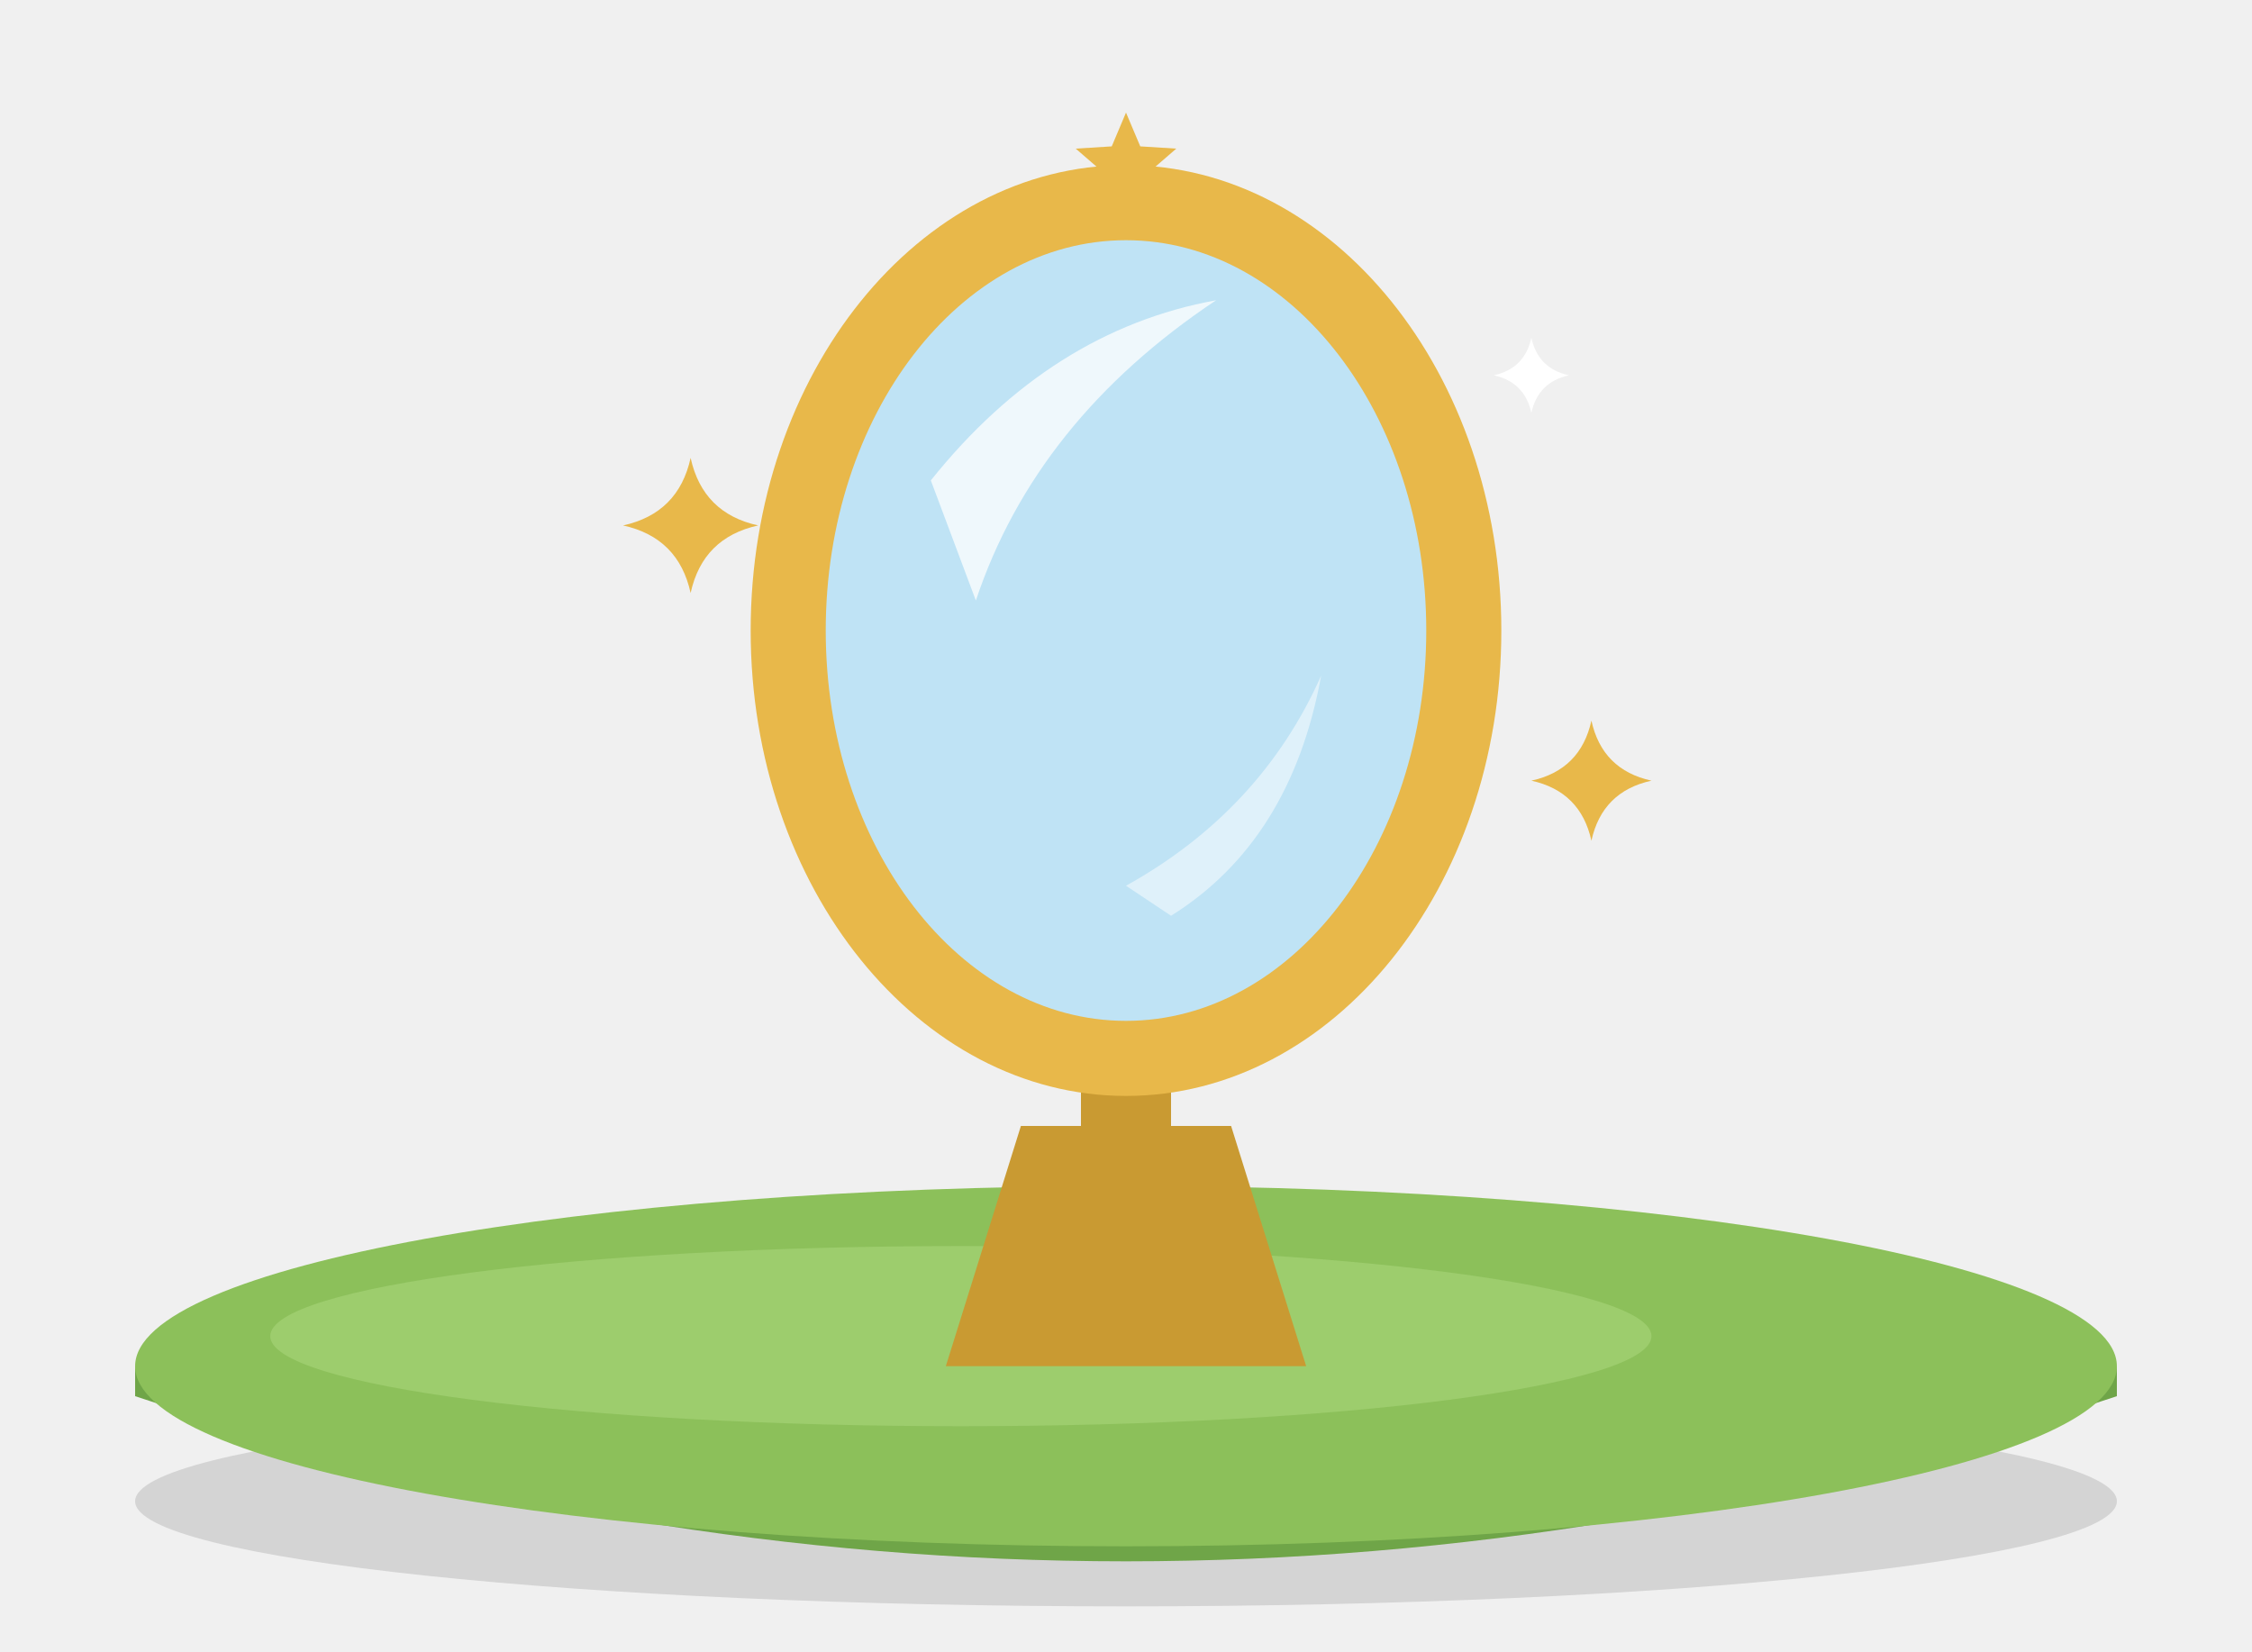
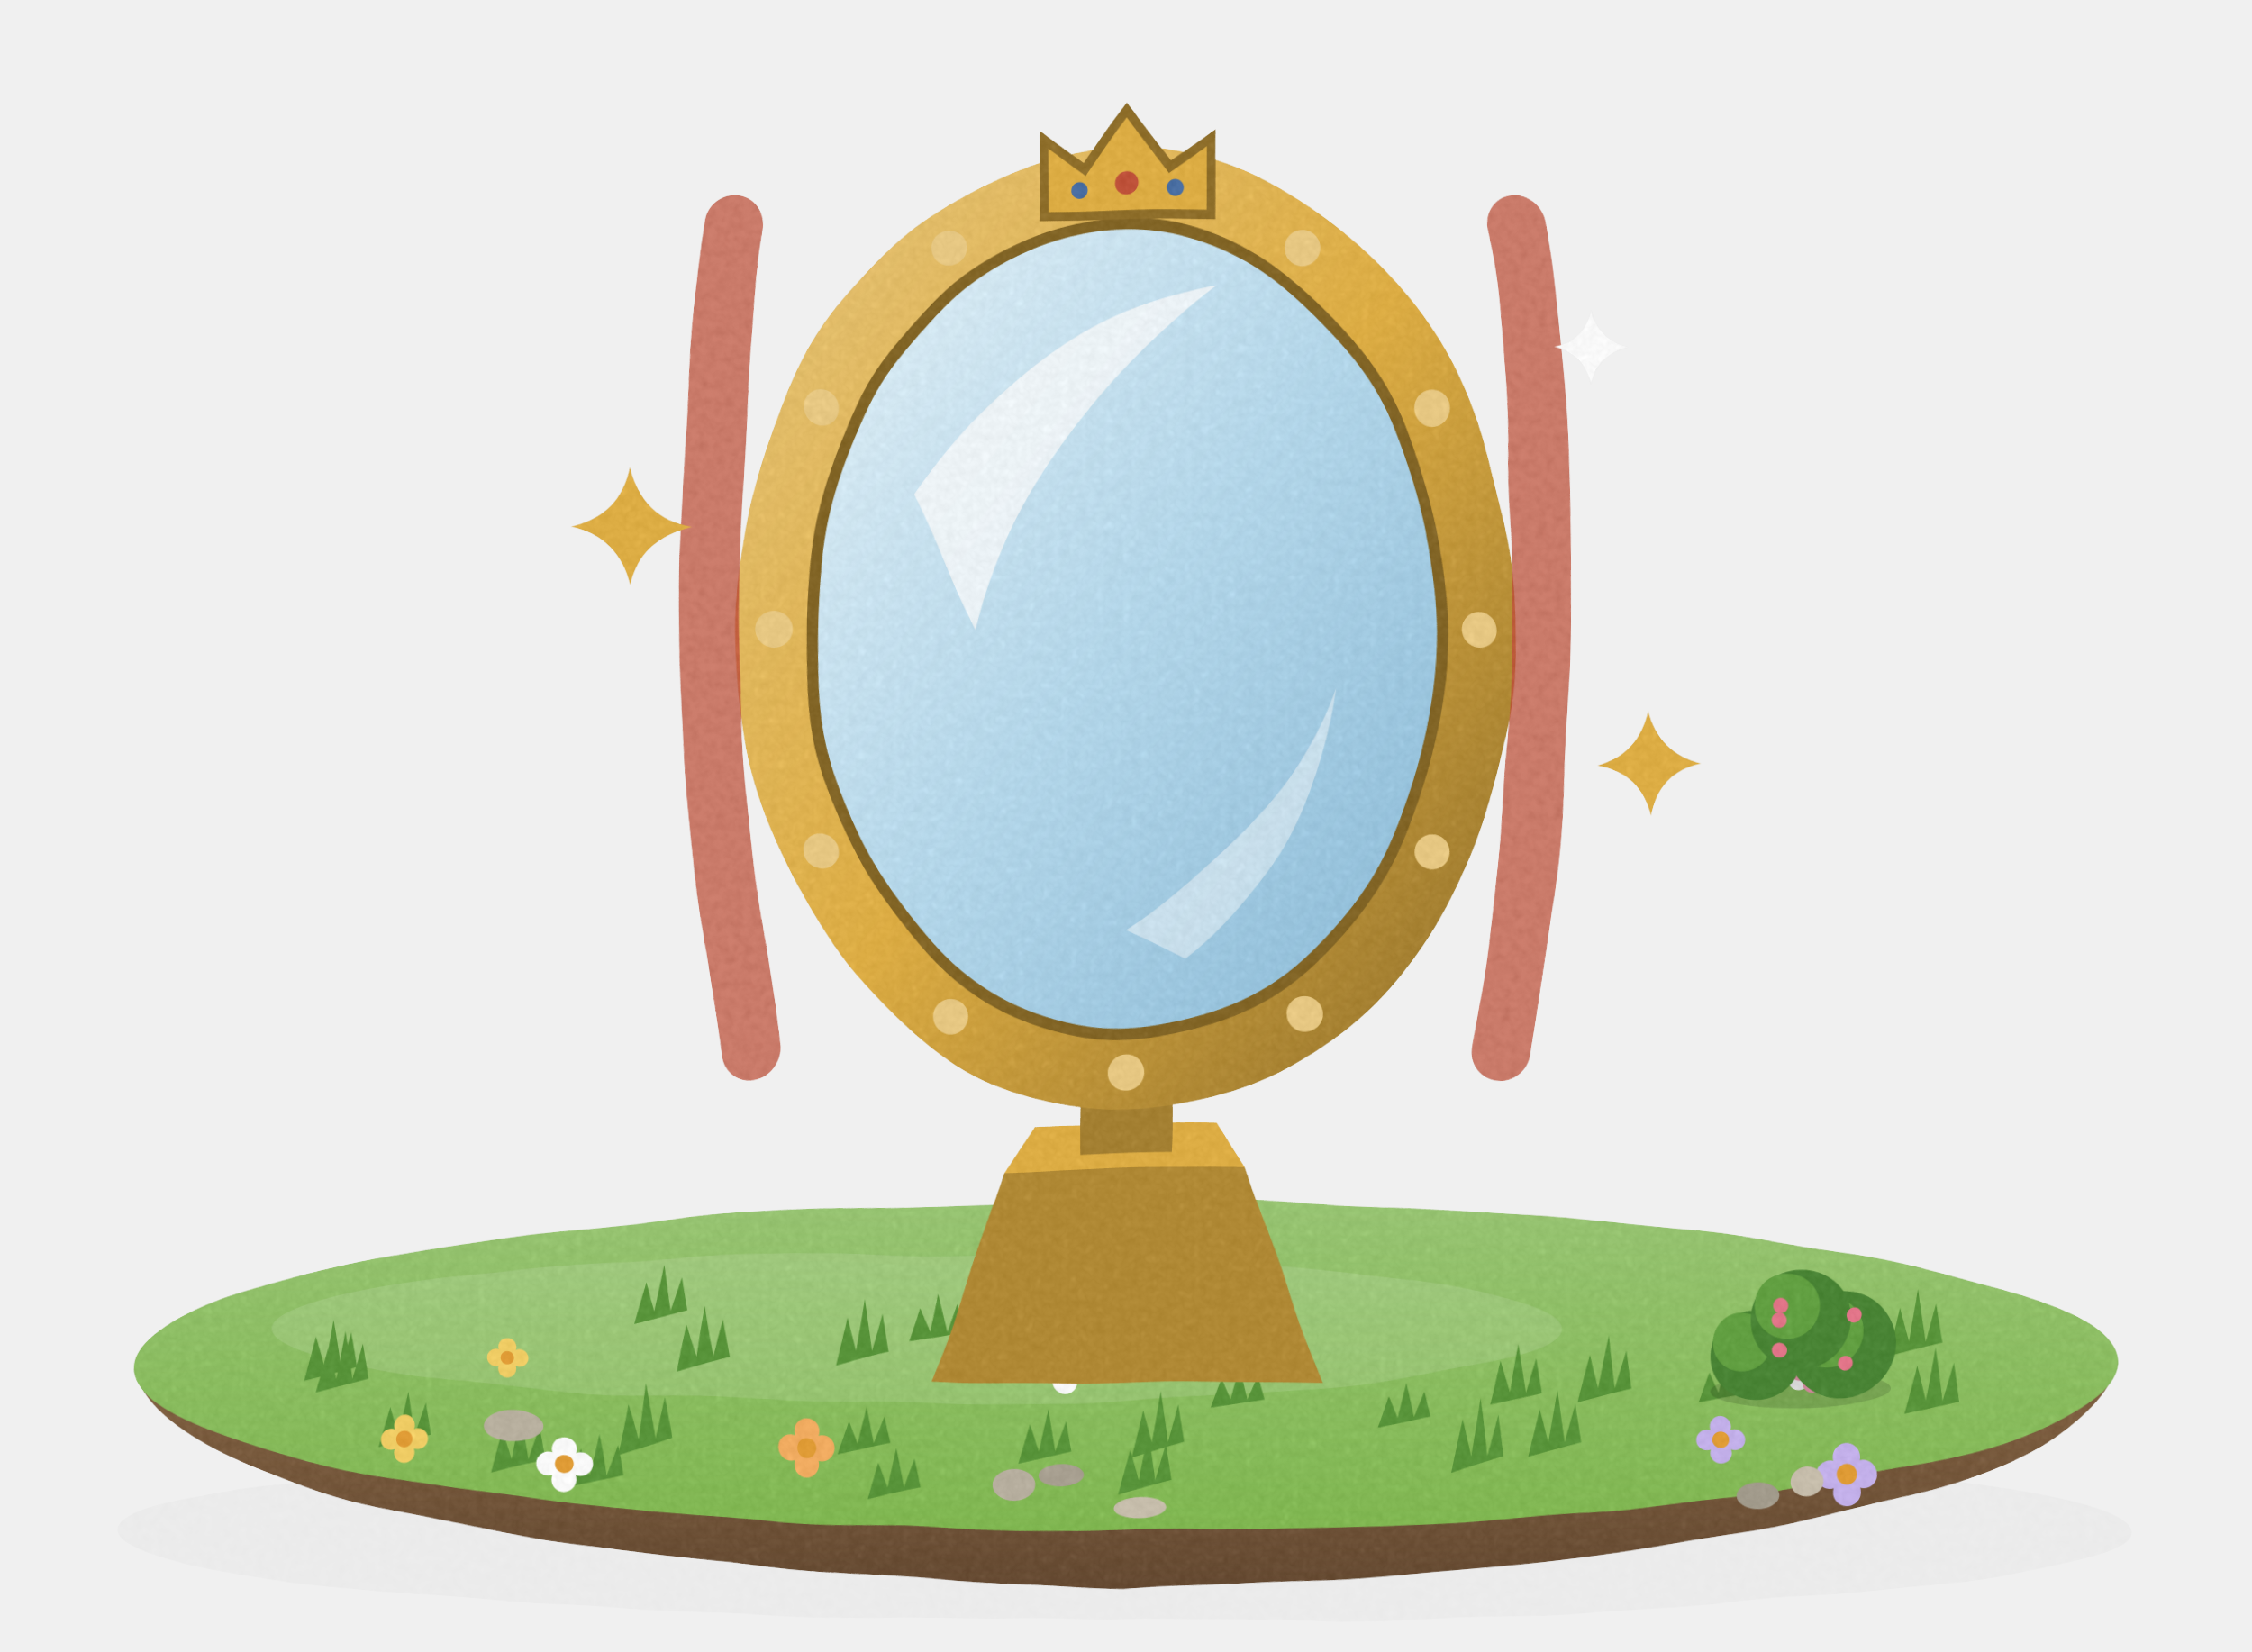
<svg xmlns="http://www.w3.org/2000/svg" viewBox="0 0 300 220" width="300" height="220">
-   <ellipse cx="150" cy="200" rx="132" ry="14" fill="#000" opacity="0.12" />
-   <path d="M18 182 Q150 222 282 182 L282 186 Q150 230 18 186 Z" fill="#6fa548" />
-   <ellipse cx="150" cy="182" rx="132" ry="24" fill="#8cc05a" />
-   <ellipse cx="128" cy="178" rx="92" ry="12" fill="#a8d57a" opacity="0.6" />
-   <path d="M126 182 L136 150 L164 150 L174 182 Z" fill="#c99a32" />
-   <rect x="144" y="134" width="12" height="20" fill="#c99a32" />
-   <ellipse cx="150" cy="84" rx="50" ry="62" fill="#e8b84a" />
-   <ellipse cx="150" cy="84" rx="40" ry="52" fill="#bfe3f5" />
-   <path d="M124 64 Q140 44 162 40 Q138 56 130 80 Z" fill="#fff" opacity="0.75" />
-   <path d="M150 118 Q168 108 176 90 Q172 112 156 122 Z" fill="#fff" opacity="0.5" />
-   <polygon points="150.0,15.0 151.9,19.5 156.7,19.8 153.0,23.0 154.1,27.7 150.0,25.1 145.9,27.7 147.0,23.0 143.3,19.8 148.1,19.5" fill="#e8b84a" />
-   <path d="M92 61 Q93.62 68.38 101 70 Q93.62 71.62 92 79 Q90.38 71.62 83 70 Q90.38 68.38 92 61 Z" fill="#e8b84a" />
-   <path d="M212 96 Q213.44 102.56 220 104 Q213.44 105.44 212 112 Q210.56 105.44 204 104 Q210.56 102.56 212 96 Z" fill="#e8b84a" />
-   <path d="M204 45 Q204.9 49.1 209 50 Q204.9 50.9 204 55 Q203.1 50.9 199 50 Q203.1 49.1 204 45 Z" fill="#fff" />
+   <defs>
+     <filter id="paint" x="-2%" y="-2%" width="104%" height="104%" color-interpolation-filters="sRGB">
+       <feTurbulence type="fractalNoise" baseFrequency="0.035" numOctaves="2" seed="7" result="warp" />
+       <feDisplacementMap in="SourceGraphic" in2="warp" scale="1.6" xChannelSelector="R" yChannelSelector="G" result="wobbly" />
+       <feTurbulence type="fractalNoise" baseFrequency="0.85" numOctaves="2" seed="3" result="noise" />
+       <feColorMatrix in="noise" type="saturate" values="0" result="grey" />
+       <feComposite in="wobbly" in2="grey" operator="arithmetic" k1="0" k2="1" k3="0.13" k4="-0.065" result="grained" />
+       <feComposite in="grained" in2="wobbly" operator="in" />
+     </filter>
+     <linearGradient id="g1" x1="0" y1="0" x2="0" y2="1">
+       <stop offset="0" stop-color="#9eca79" />
+       <stop offset="1" stop-color="#86bd57" />
+     </linearGradient>
+     <linearGradient id="g2" x1="0" y1="0" x2="0" y2="1">
+       <stop offset="0" stop-color="#6a8f46" />
+       <stop offset="1" stop-color="#4c6e33" />
+     </linearGradient>
+     <linearGradient id="g3" x1="0" y1="0" x2="0" y2="1">
+       <stop offset="0" stop-color="#8a6a4a" />
+       <stop offset="1" stop-color="#6b5038" />
+     </linearGradient>
+     <linearGradient id="g4" x1="0" y1="0" x2="1" y2="1">
+       <stop offset="0" stop-color="#ebca80" />
+       <stop offset="0.5" stop-color="#e3b34a" />
+       <stop offset="1" stop-color="#947430" />
+     </linearGradient>
+     <linearGradient id="g5" x1="0" y1="0" x2="1" y2="1">
+       <stop offset="0" stop-color="#e9f6fc" />
+       <stop offset="0.5" stop-color="#b9dcef" />
+       <stop offset="1" stop-color="#8fbfdc" />
+     </linearGradient>
+   </defs>
+   <g filter="url(#paint)">
+     <ellipse cx="150" cy="204" rx="134" ry="12" fill="#000" opacity="0.14" />
+     <path d="M18 182 Q24 206 150 212 Q276 206 282 182 Z" fill="url(#g3)" />
+     <path d="M18 182 Q24 196 150 200 Q276 196 282 182 Z" fill="url(#g2)" />
+     <ellipse cx="150" cy="182" rx="132" ry="22" fill="url(#g1)" />
+     <ellipse cx="122" cy="177" rx="86" ry="10" fill="#fff" opacity="0.12" />
+     <path d="M75.8 198.1 l1.5 -5.1 l1.2 3.6 l1.2 -5.6 l1.0 5.6 l1.4 -4.1 l0.8 4.1 Z" fill="#5e9a40" />
+     <path d="M226.4 186.6 l1.5 -4.0 l1.2 2.8 l1.2 -4.4 l1.0 4.4 l1.4 -3.2 l0.8 3.2 Z" fill="#5e9a40" />
+     <path d="M135.4 194.9 l1.5 -5.3 l1.2 3.7 l1.2 -5.8 l1.0 5.8 l1.4 -4.2 l0.8 4.2 Z" fill="#5e9a40" />
+     <path d="M183.3 190.0 l1.5 -4.1 l1.2 2.9 l1.2 -4.6 l1.0 4.6 l1.4 -3.3 l0.8 3.3 Z" fill="#5e9a40" />
+     <path d="M210.3 186.7 l1.5 -6.4 l1.2 4.5 l1.2 -7.1 l1.0 7.1 l1.4 -5.1 l0.8 5.1 Z" fill="#5e9a40" />
+     <path d="M41.8 185.3 l1.5 -5.6 l1.2 3.9 l1.2 -6.2 l1.0 6.2 l1.4 -4.5 l0.8 4.5 Z" fill="#5e9a40" />
+     <path d="M198.4 187.2 l1.5 -5.8 l1.2 4.1 l1.2 -6.4 l1.0 6.4 l1.4 -4.6 l0.8 4.6 Z" fill="#5e9a40" />
+     <path d="M90.1 183.1 l1.5 -6.3 l1.2 4.4 l1.2 -6.9 l1.0 6.9 l1.4 -5.0 l0.8 5.0 Z" fill="#5e9a40" />
+     <path d="M111.6 193.8 l1.5 -4.3 l1.2 3.0 l1.2 -4.8 l1.0 4.8 l1.4 -3.5 l0.8 3.5 Z" fill="#5e9a40" />
+     <path d="M161.5 187.6 l1.5 -4.1 l1.2 2.9 l1.2 -4.5 l1.0 4.5 l1.4 -3.3 l0.8 3.3 Z" fill="#5e9a40" />
+     <path d="M150.7 194.4 l1.5 -6.5 l1.2 4.5 l1.2 -7.1 l1.0 7.1 l1.4 -5.2 l0.8 5.2 Z" fill="#5e9a40" />
+     <path d="M40.2 183.8 l1.5 -5.7 l1.2 4.0 l1.2 -6.2 l1.0 6.2 l1.4 -4.5 l0.8 4.5 Z" fill="#5e9a40" />
+     <path d="M121.1 178.5 l1.5 -4.6 l1.2 3.2 l1.2 -5.1 l1.0 5.1 l1.4 -3.7 l0.8 3.7 Z" fill="#5e9a40" />
+     <path d="M149.0 199.3 l1.5 -6.0 l1.2 4.2 l1.2 -6.6 l1.0 6.6 l1.4 -4.8 l0.8 4.8 Z" fill="#5e9a40" />
+     <path d="M203.7 194.1 l1.5 -6.5 l1.2 4.5 l1.2 -7.1 l1.0 7.1 l1.4 -5.2 l0.8 5.2 Z" fill="#5e9a40" />
+     <path d="M115.6 199.8 l1.5 -4.7 l1.2 3.3 l1.2 -5.2 l1.0 5.2 l1.4 -3.8 l0.8 3.8 Z" fill="#5e9a40" />
+     <path d="M50.5 192.5 l1.5 -5.2 l1.2 3.7 l1.2 -5.7 l1.0 5.7 l1.4 -4.2 l0.8 4.2 Z" fill="#5e9a40" />
+     <path d="M253.9 188.5 l1.5 -6.4 l1.2 4.5 l1.2 -7.0 l1.0 7.0 l1.4 -5.1 l0.8 5.1 Z" fill="#5e9a40" />
+     <path d="M193.2 196.1 l1.5 -6.9 l1.2 4.8 l1.2 -7.6 l1.0 7.6 l1.4 -5.5 l0.8 5.5 Z" fill="#5e9a40" />
+     <path d="M82.1 193.9 l1.5 -6.8 l1.2 4.7 l1.2 -7.4 l1.0 7.4 l1.4 -5.4 l0.8 5.4 Z" fill="#5e9a40" />
+     <path d="M144.4 177.8 l1.5 -6.7 l1.2 4.7 l1.2 -7.3 l1.0 7.3 l1.4 -5.3 l0.8 5.3 Z" fill="#5e9a40" />
+     <path d="M138.6 182.5 l1.5 -4.3 l1.2 3.0 l1.2 -4.7 l1.0 4.7 l1.4 -3.4 l0.8 3.4 Z" fill="#5e9a40" />
+     <path d="M251.6 180.9 l1.5 -6.5 l1.2 4.5 l1.2 -7.1 l1.0 7.1 l1.4 -5.2 l0.8 5.2 Z" fill="#5e9a40" />
+     <path d="M111.3 182.1 l1.5 -6.5 l1.2 4.5 l1.2 -7.1 l1.0 7.1 l1.4 -5.2 l0.8 5.2 Z" fill="#5e9a40" />
+     <path d="M65.7 196.3 l1.5 -5.6 l1.2 3.9 l1.2 -6.1 l1.0 6.1 l1.4 -4.4 l0.8 4.4 Z" fill="#5e9a40" />
+     <path d="M84.6 176.5 l1.5 -5.7 l1.2 4.0 l1.2 -6.3 l1.0 6.3 l1.4 -4.5 l0.8 4.5 Z" fill="#5e9a40" />
+     <g>
+       <circle cx="105.2" cy="193.0" r="1.7" fill="#f7b267" />
+       <circle cx="109.5" cy="193.0" r="1.7" fill="#f7b267" />
+       <circle cx="107.4" cy="190.8" r="1.7" fill="#f7b267" />
+       <circle cx="107.4" cy="195.1" r="1.7" fill="#f7b267" />
+       <circle cx="107.4" cy="193.0" r="1.3" fill="#e6a23c" />
+     </g>
+     <g>
+       <circle cx="238.0" cy="182.3" r="1.3" fill="#ffffff" />
+       <circle cx="241.2" cy="182.3" r="1.3" fill="#ffffff" />
+       <circle cx="239.6" cy="180.7" r="1.3" fill="#ffffff" />
+       <circle cx="239.6" cy="183.8" r="1.3" fill="#ffffff" />
+       <circle cx="239.6" cy="182.3" r="0.9" fill="#e6a23c" />
+     </g>
+     <g>
+       <circle cx="239.8" cy="182.4" r="1.4" fill="#f2a0b5" />
+       <circle cx="243.2" cy="182.4" r="1.4" fill="#f2a0b5" />
+       <circle cx="241.5" cy="180.7" r="1.4" fill="#f2a0b5" />
+       <circle cx="241.5" cy="184.1" r="1.4" fill="#f2a0b5" />
+       <circle cx="241.5" cy="182.4" r="1.0" fill="#e6a23c" />
+     </g>
+     <g>
+       <circle cx="243.6" cy="196.7" r="1.9" fill="#c9b6f0" />
+       <circle cx="248.2" cy="196.7" r="1.9" fill="#c9b6f0" />
+       <circle cx="245.9" cy="194.4" r="1.9" fill="#c9b6f0" />
+       <circle cx="245.9" cy="199.1" r="1.9" fill="#c9b6f0" />
+       <circle cx="245.9" cy="196.7" r="1.4" fill="#e6a23c" />
+     </g>
+     <g>
+       <circle cx="227.4" cy="191.7" r="1.4" fill="#c9b6f0" />
+       <circle cx="231.0" cy="191.7" r="1.4" fill="#c9b6f0" />
+       <circle cx="229.2" cy="189.9" r="1.4" fill="#c9b6f0" />
+       <circle cx="229.2" cy="193.5" r="1.4" fill="#c9b6f0" />
+       <circle cx="229.2" cy="191.7" r="1.1" fill="#e6a23c" />
+     </g>
+     <g>
+       <circle cx="66.2" cy="181.0" r="1.2" fill="#f6d36b" />
+       <circle cx="69.3" cy="181.0" r="1.2" fill="#f6d36b" />
+       <circle cx="67.7" cy="179.5" r="1.2" fill="#f6d36b" />
+       <circle cx="67.7" cy="182.5" r="1.2" fill="#f6d36b" />
+       <circle cx="67.7" cy="181.0" r="0.9" fill="#e6a23c" />
+     </g>
+     <g>
+       <circle cx="139.4" cy="181.6" r="1.7" fill="#ffffff" />
+       <circle cx="143.5" cy="181.6" r="1.7" fill="#ffffff" />
+       <circle cx="141.5" cy="179.5" r="1.7" fill="#ffffff" />
+       <circle cx="141.5" cy="183.7" r="1.7" fill="#ffffff" />
+       <circle cx="141.5" cy="181.6" r="1.3" fill="#e6a23c" />
+     </g>
+     <g>
+       <circle cx="52.2" cy="191.5" r="1.4" fill="#f6d36b" />
+       <circle cx="55.8" cy="191.5" r="1.4" fill="#f6d36b" />
+       <circle cx="54.0" cy="189.7" r="1.4" fill="#f6d36b" />
+       <circle cx="54.0" cy="193.3" r="1.4" fill="#f6d36b" />
+       <circle cx="54.0" cy="191.5" r="1.1" fill="#e6a23c" />
+     </g>
+     <g>
+       <circle cx="73.2" cy="195.1" r="1.6" fill="#ffffff" />
+       <circle cx="77.3" cy="195.1" r="1.6" fill="#ffffff" />
+       <circle cx="75.2" cy="193.1" r="1.6" fill="#ffffff" />
+       <circle cx="75.2" cy="197.2" r="1.6" fill="#ffffff" />
+       <circle cx="75.2" cy="195.1" r="1.2" fill="#e6a23c" />
+     </g>
+     <ellipse cx="68.6" cy="190.1" rx="3.9" ry="2.1" fill="#beb6a5" />
+     <ellipse cx="141.2" cy="196.5" rx="3.1" ry="1.5" fill="#aea697" />
+     <ellipse cx="152.0" cy="201.1" rx="3.5" ry="1.4" fill="#cdc4b2" />
+     <ellipse cx="240.5" cy="197.5" rx="2.2" ry="2.0" fill="#ccc3b1" />
+     <ellipse cx="134.9" cy="197.7" rx="2.8" ry="2.1" fill="#bdb5a5" />
+     <ellipse cx="234.0" cy="199.2" rx="2.8" ry="1.8" fill="#a8a192" />
+     <path d="M124 184 L134 156 L166 156 L176 184 Z" fill="#b68f3b" />
+     <path d="M134 156 L166 156 L162 150 L138 150 Z" fill="#e3b34a" />
+     <rect x="144" y="136" width="12" height="18" fill="#aa8638" />
+     <ellipse cx="150" cy="84" rx="52" ry="64" fill="url(#g4)" />
+     <circle cx="197.0" cy="84.0" r="2.4" fill="#edce89" />
+     <circle cx="190.7" cy="113.5" r="2.4" fill="#edce89" />
+     <circle cx="173.5" cy="135.1" r="2.4" fill="#edce89" />
+     <circle cx="150.0" cy="143.0" r="2.4" fill="#edce89" />
+     <circle cx="126.5" cy="135.1" r="2.4" fill="#edce89" />
+     <circle cx="109.3" cy="113.5" r="2.4" fill="#edce89" />
+     <circle cx="103.0" cy="84.0" r="2.4" fill="#edce89" />
+     <circle cx="109.3" cy="54.5" r="2.4" fill="#edce89" />
+     <circle cx="126.5" cy="32.9" r="2.4" fill="#edce89" />
+     <circle cx="150.0" cy="25.0" r="2.4" fill="#edce89" />
+     <circle cx="173.5" cy="32.9" r="2.4" fill="#edce89" />
+     <circle cx="190.7" cy="54.5" r="2.4" fill="#edce89" />
+     <ellipse cx="150" cy="84" rx="42" ry="54" fill="url(#g5)" stroke="#886b2c" stroke-width="1.5" />
+     <path d="M122 66 Q138 42 162 38 Q138 56 130 84 Z" fill="#fff" opacity="0.75" />
+     <path d="M150 124 Q170 112 178 92 Q174 116 158 128 Z" fill="#fff" opacity="0.45" />
+     <path d="M139.0 28.82 L139.0 18.59 L144.5 22.682 L150 15.18 L155.5 22.682 L161.0 18.59 L161.0 28.82 Z" fill="#e3b34a" stroke="#947430" stroke-width="1.2" />
+     <circle cx="150" cy="24.7" r="1.5" fill="#c4573f" />
+     <circle cx="143.8" cy="25.4" r="1.1" fill="#4f74a8" />
+     <circle cx="156.2" cy="25.4" r="1.1" fill="#4f74a8" />
+     <path d="M98 30 Q90 84 100 140" fill="none" stroke="#c4573f" stroke-width="8" stroke-linecap="round" opacity="0.85" />
+     <path d="M202 30 Q210 84 200 140" fill="none" stroke="#c4573f" stroke-width="8" stroke-linecap="round" opacity="0.85" />
+     <path d="M84 62 Q85.44 68.56 92 70 Q85.44 71.44 84 78 Q82.56 71.44 76 70 Q82.56 68.56 84 62 Z" fill="#e3b34a" />
+     <path d="M220 95 Q221.26 100.74 227 102 Q221.26 103.26 220 109 Q218.74 103.26 213 102 Q218.74 100.74 220 95 Z" fill="#e3b34a" />
+     <path d="M212 41 Q212.9 45.1 217 46 Q212.9 46.9 212 51 Q211.1 46.9 207 46 Q211.1 45.1 212 41 Z" fill="#fff" />
+     <ellipse cx="240" cy="185.2" rx="12.0" ry="2.4" fill="#000" opacity="0.13" />
+     <circle cx="234.0" cy="180.4" r="6.0" fill="#4f8a3b" />
+     <circle cx="232.2" cy="178.6" r="3.9" fill="#68a648" />
+     <circle cx="245.4" cy="179.2" r="7.2" fill="#4f8a3b" />
+     <circle cx="243.6" cy="177.4" r="4.68" fill="#68a648" />
+     <circle cx="240.0" cy="175.6" r="6.6" fill="#4f8a3b" />
+     <circle cx="238.2" cy="173.8" r="4.29" fill="#68a648" />
+     <circle cx="245.9" cy="181.6" r="1.0" fill="#e87b8f" />
+     <circle cx="237.4" cy="173.7" r="1.0" fill="#e87b8f" />
+     <circle cx="237.2" cy="179.6" r="1.0" fill="#e87b8f" />
+     <circle cx="247.0" cy="175.2" r="1.0" fill="#e87b8f" />
+     <circle cx="237.2" cy="175.6" r="1.0" fill="#e87b8f" />
+   </g>
</svg>
